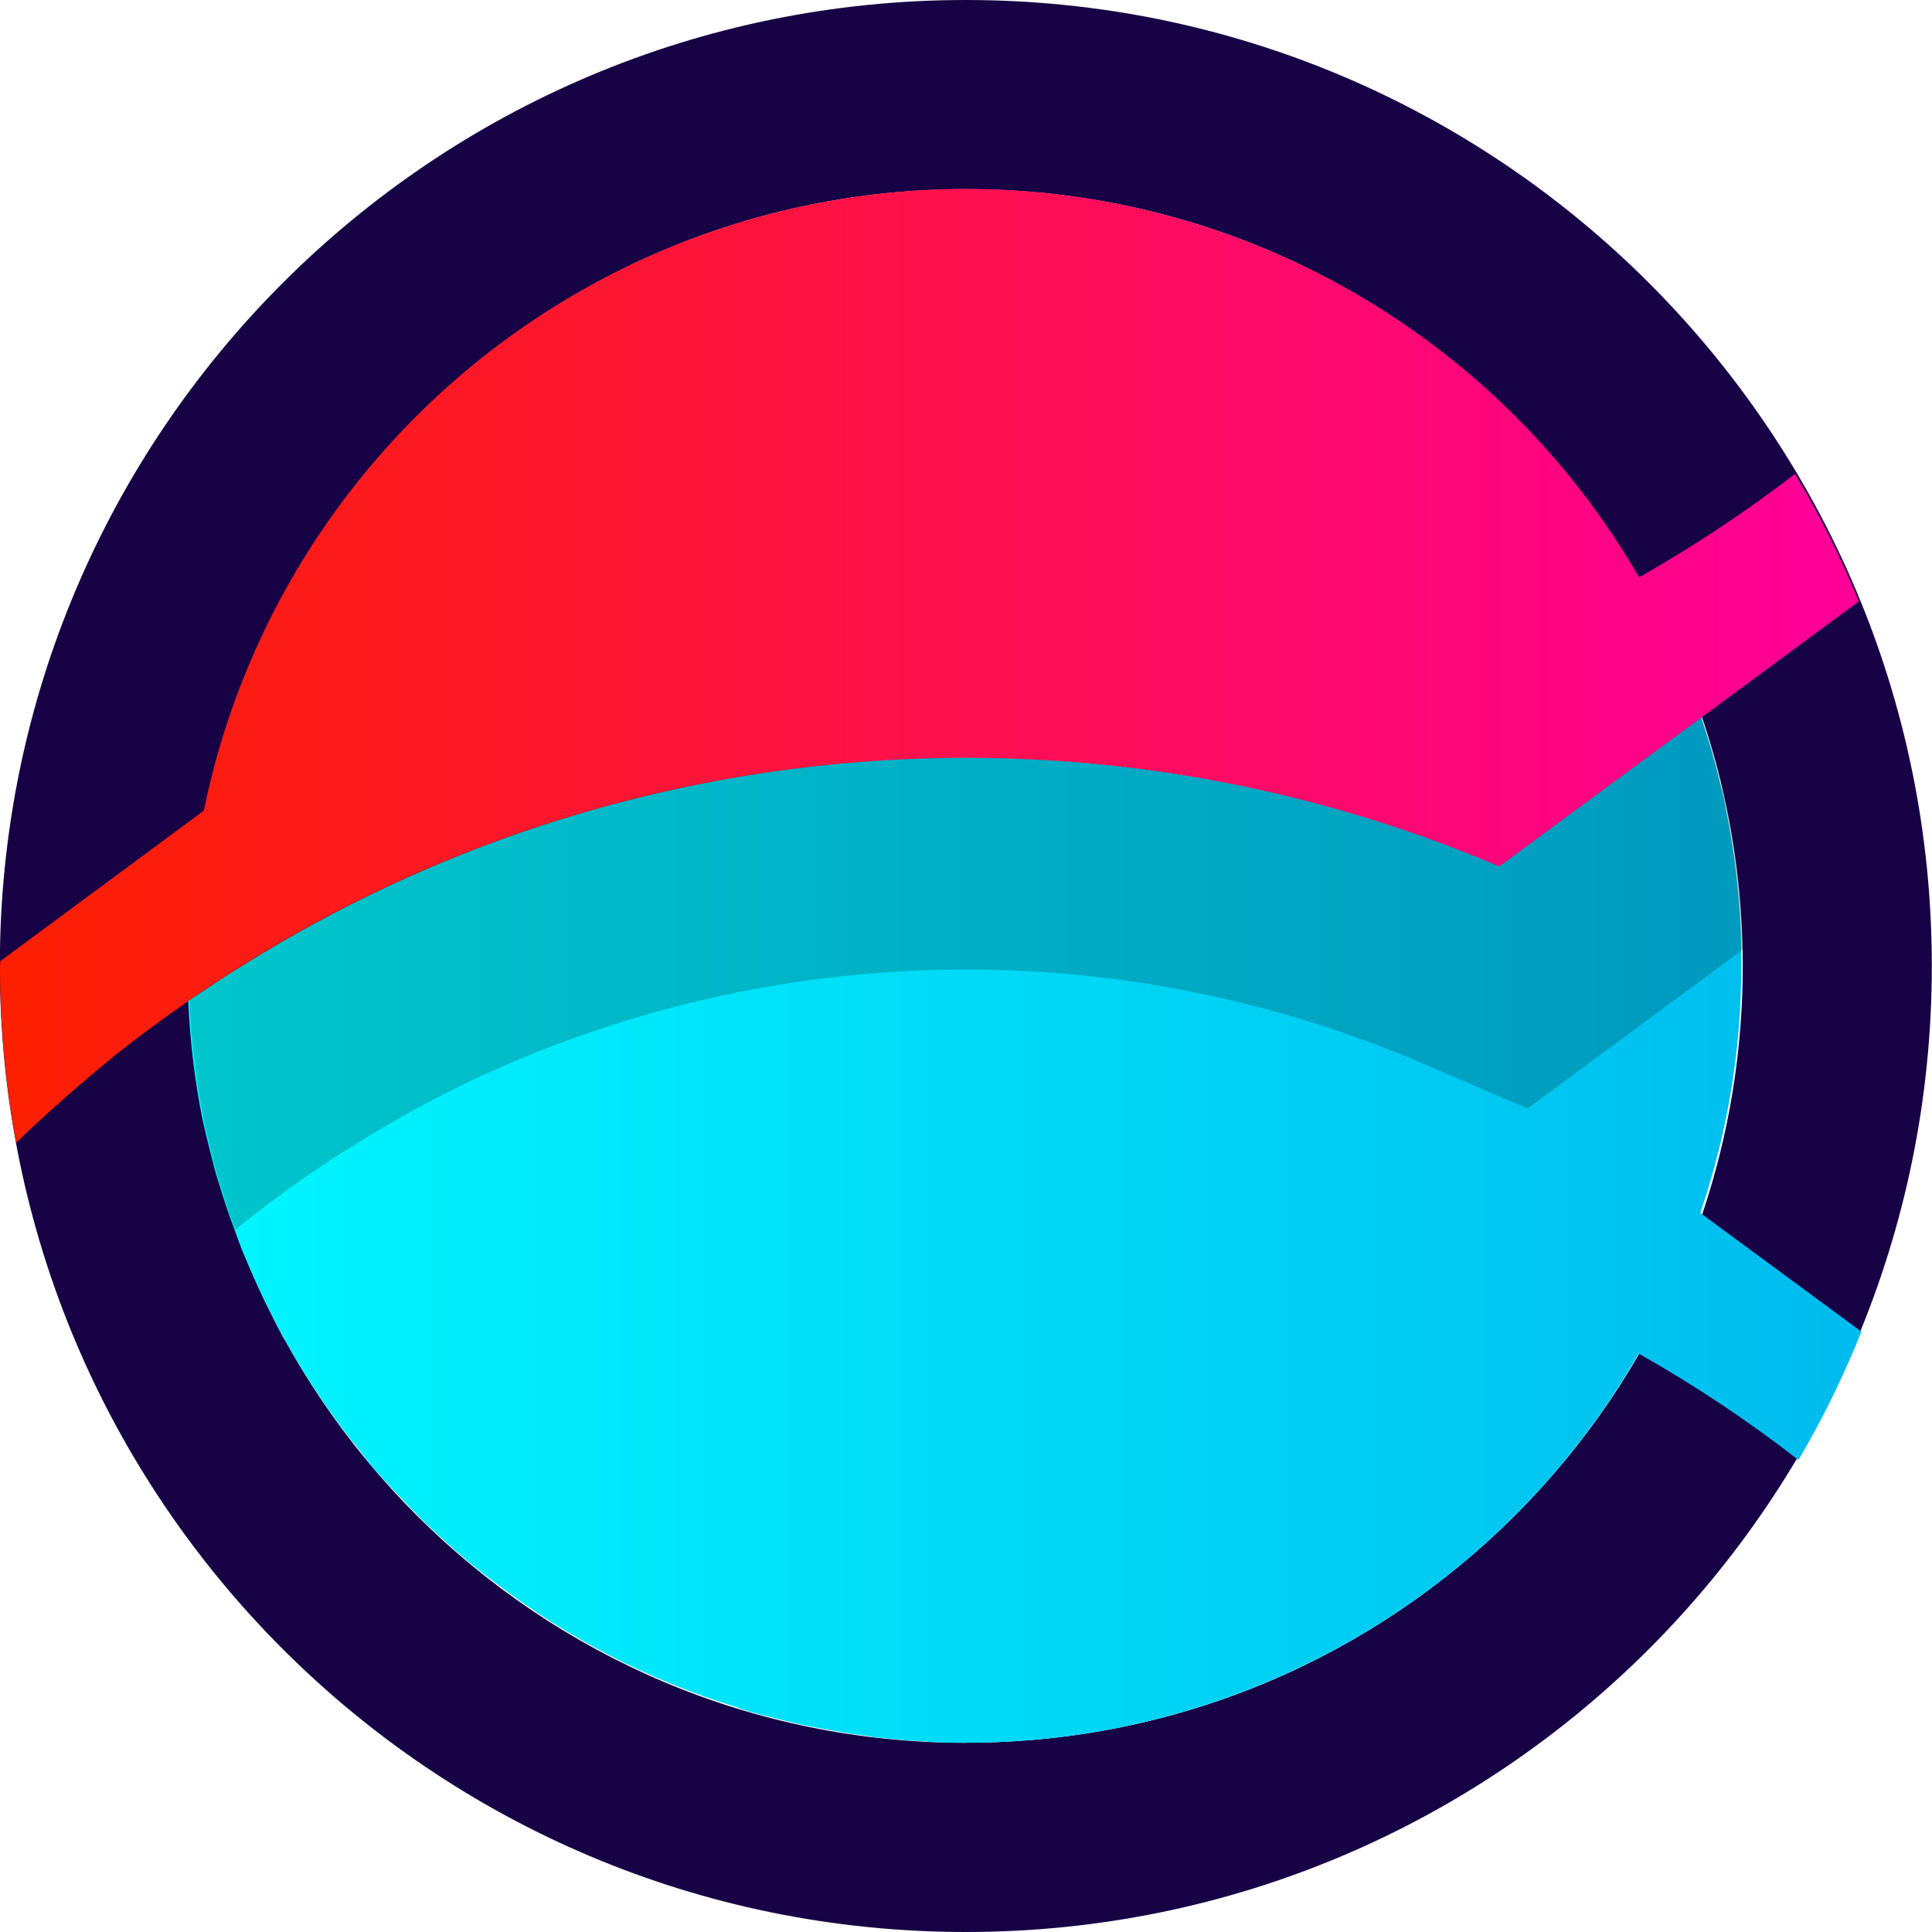
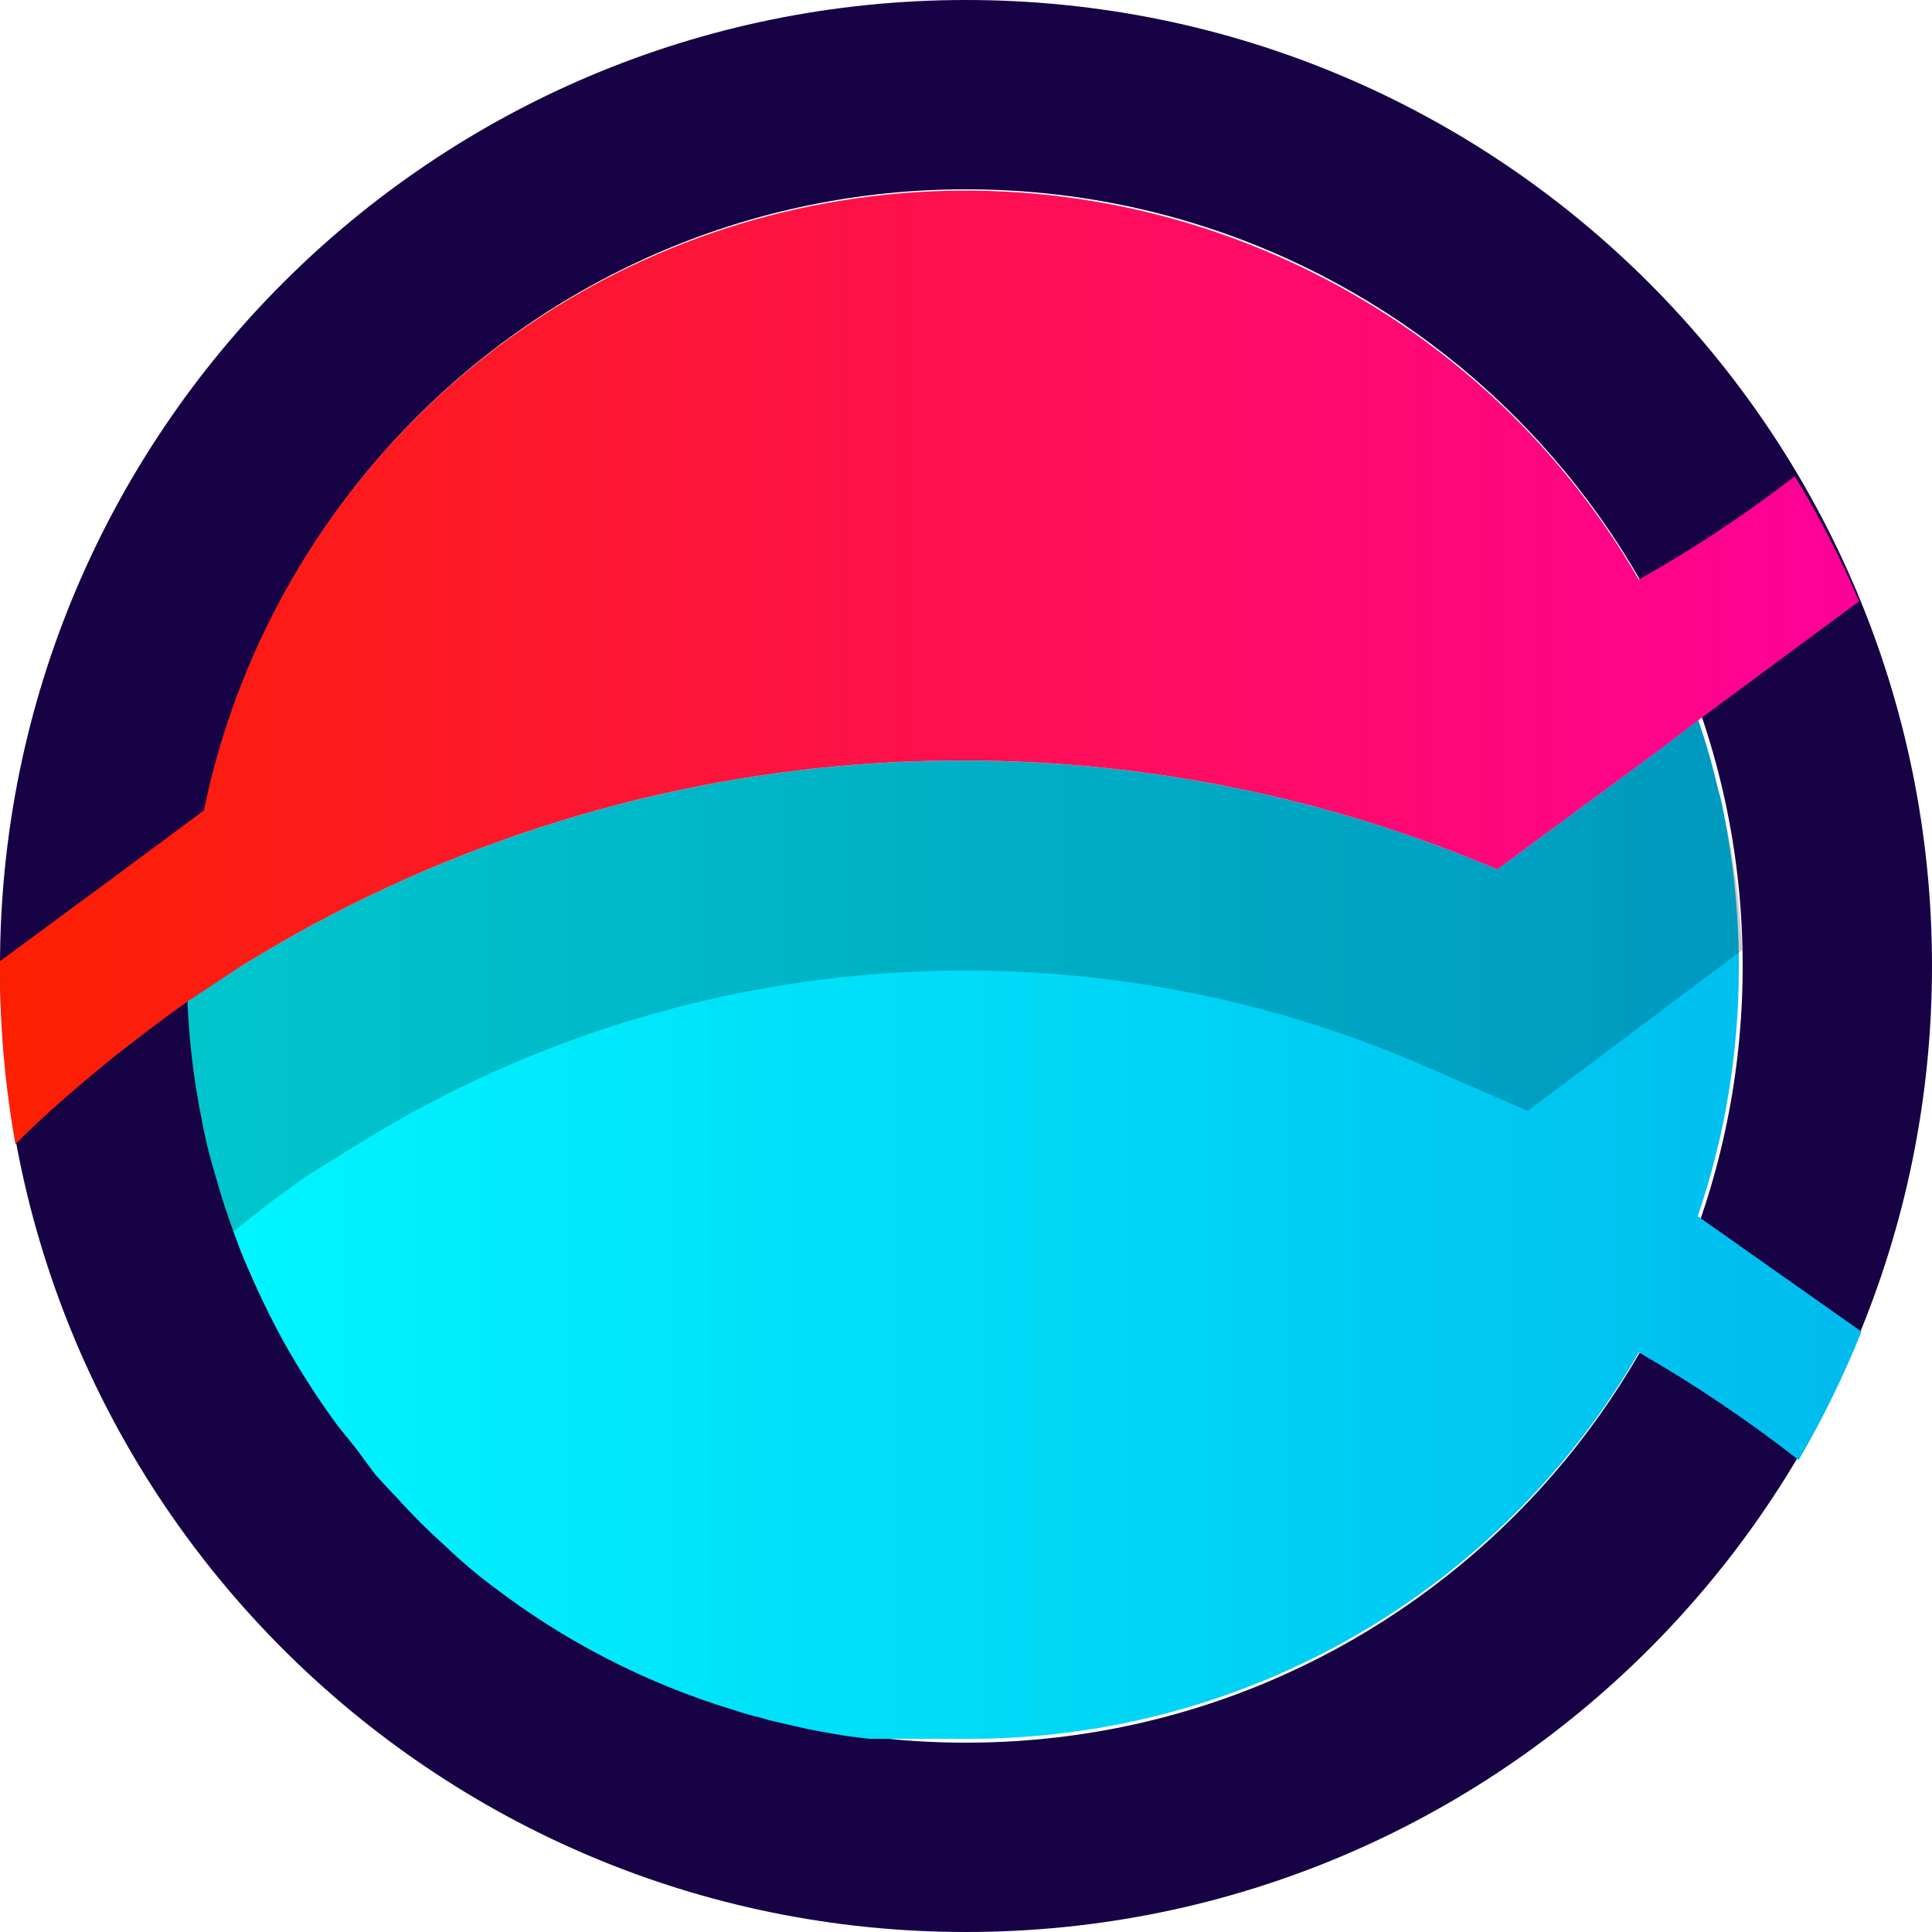
- <svg xmlns="http://www.w3.org/2000/svg" viewBox="0 0 216.71 216.72">
+ <svg xmlns="http://www.w3.org/2000/svg" viewBox="0 0 40 40">
  <defs>
    <style>.cls-1{fill:#170245;}.cls-2{fill:url(#linear-gradient);}.cls-3{fill:url(#linear-gradient-2);}.cls-4{fill:url(#linear-gradient-3);}.cls-5{opacity:0.2;}</style>
-     <linearGradient id="linear-gradient" x1="27.59" x2="31.85" y1="145.7" y2="145.7" gradientUnits="userSpaceOnUse">
+     <linearGradient id="linear-gradient" x1="5.09" y1="26.89" x2="5.88" y2="26.89" gradientUnits="userSpaceOnUse">
      <stop offset="0" stop-color="#4f4f4f" />
      <stop offset="1" stop-color="#757575" />
    </linearGradient>
-     <linearGradient id="linear-gradient-2" x1="21.24" x2="208.8" y1="138" y2="138" gradientUnits="userSpaceOnUse">
+     <linearGradient id="linear-gradient-2" x1="3.92" y1="25.47" x2="38.54" y2="25.47" gradientUnits="userSpaceOnUse">
      <stop offset="0" stop-color="#00f7ff" />
      <stop offset="1" stop-color="#0be" />
    </linearGradient>
-     <linearGradient id="linear-gradient-3" x2="208.51" y1="74.74" y2="74.74" gradientUnits="userSpaceOnUse">
+     <linearGradient id="linear-gradient-3" y1="13.8" x2="38.49" y2="13.8" gradientUnits="userSpaceOnUse">
      <stop offset="0" stop-color="#fc2000" />
      <stop offset="1" stop-color="#f09" />
    </linearGradient>
  </defs>
  <g id="Layer_2" data-name="Layer 2">
    <g id="Layer_2-2" data-name="Layer 2">
-       <path d="M108.36 0A108.36 108.36 0 1 0 216.7 108.36 108.35 108.35 0 0 0 108.37 0zm0 195.5a87.14 87.14 0 1 1 87.13-87.14 87.13 87.13 0 0 1-87.2 87.13z" class="cls-1" />
-       <path d="M31.85 150.18a77.32 77.32 0 0 1-4.26-9 98.16 98.16 0 0 0 4.2 9z" class="cls-2" />
-       <path d="M208.8 149.37a104 104 0 0 1-7.06 14.4 146.85 146.85 0 0 0-17.92-11.93 87 87 0 0 1-75.5 43.65c-1.34 0-2.62 0-3.94-.1-1-.1-2-.1-3.1-.2l-3-.3c-.18 0-.37 0-.56-.1l-2.27-.3c-2.14-.4-4.22-.7-6.3-1.2l-3.66-.9c-1-.3-2-.5-2.9-.9a85.3 85.3 0 0 1-26.9-13.85 64.2 64.2 0 0 1-5.6-4.6c-1.9-1.66-3.6-3.37-5.3-5.2-.8-.8-1.6-1.7-2.4-2.57s-1.6-1.96-2.4-3c-.7-.83-1.3-1.63-1.9-2.44a88.48 88.48 0 0 1-6.3-9.8 98.16 98.16 0 0 1-4.3-9c-.47-1-.8-2.1-1.2-3.13-.6-1.65-1.2-3.35-1.7-5.06-.4-1.2-.7-2.4-1-3.6s-.6-2.46-.88-3.7a86.53 86.53 0 0 1-1.6-13.4c2-1.34 4-2.67 6-3.95a153.38 153.38 0 0 1 141-11.05l17.1-12.6 5.6-4.12c.84 2.56 1.6 5.12 2.22 7.77a20.14 20.14 0 0 1 .55 2.48 86.9 86.9 0 0 1 1.75 15.8v1.76a85.77 85.77 0 0 1-4.6 27.83z" class="cls-3" />
-       <path d="M208.5 67.47l-17.62 13-5.6 4.12-17.1 12.6a152.93 152.93 0 0 0-140.92 11.1c-2 1.2-4 2.6-6 3.9-2.85 2-5.6 4-8.25 6.1-3.8 3.13-7.6 6.4-11.2 9.9A111.18 111.18 0 0 1 0 108.8a6.7 6.7 0 0 1 .05-1L13 98.23l9.86-7.3a87.25 87.25 0 0 1 161-26.17 149.4 149.4 0 0 0 17.5-11.6 102.54 102.54 0 0 1 7.15 14.3z" class="cls-4" />
-       <path d="M195.43 106.57l-24.08 17.78L158.9 119a129.8 129.8 0 0 0-101.07 0 125.62 125.62 0 0 0-18.06 9.43c-1.7 1-3.4 2.18-5.17 3.36-2.46 1.7-4.7 3.4-6.78 5-.47.4-.94.7-1.42 1.2-.6-1.7-1.18-3.4-1.7-5.1-.38-1.2-.72-2.4-1-3.68s-.62-2.47-.85-3.7a86.53 86.53 0 0 1-1.6-13.4c2-1.35 4-2.68 6-3.96a153.38 153.38 0 0 1 140.93-11l17.1-12.6 5.6-4.13c.85 2.55 1.6 5.1 2.23 7.76a20.14 20.14 0 0 1 .6 2.47 86.9 86.9 0 0 1 1.8 15.9z" class="cls-5" />
+       <path class="cls-1" d="M20,0A20,20,0,1,0,40,20,20,20,0,0,0,20,0Zm0,36.08A16.08,16.08,0,1,1,36.08,20,16.08,16.08,0,0,1,20,36.08Z" />
+       <path class="cls-2" d="M5.88,27.72a14.67,14.67,0,0,1-.79-1.65C5.33,26.63,5.59,27.19,5.88,27.72Z" />
+       <path class="cls-3" d="M38.54,27.57a20.47,20.47,0,0,1-1.3,2.66A28,28,0,0,0,33.93,28a16,16,0,0,1-13.94,8h-.72l-.57,0L18.14,36,18,36l-.42-.05c-.39-.06-.78-.13-1.16-.22s-.46-.1-.68-.17a5.26,5.26,0,0,1-.53-.15,15.7,15.7,0,0,1-5-2.56,10.32,10.32,0,0,1-1-.85,12.67,12.67,0,0,1-1-1c-.15-.15-.29-.31-.44-.47L7.38,30,7,29.53a16.35,16.35,0,0,1-1.16-1.81c-.29-.53-.55-1.09-.79-1.65-.08-.2-.15-.39-.22-.58s-.22-.62-.31-.94-.13-.44-.19-.67-.11-.46-.15-.68a15.56,15.56,0,0,1-.3-2.48L5,20a28.32,28.32,0,0,1,26-2l3.16-2.33,1-.76a13.78,13.78,0,0,1,.41,1.43,3.43,3.43,0,0,1,.11.46,16.42,16.42,0,0,1,.32,2.92c0,.11,0,.22,0,.32a15.88,15.88,0,0,1-.85,5.14Z" />
+       <path class="cls-4" d="M38.49,12.45l-3.26,2.41-1,.76L31,18A28.31,28.31,0,0,0,5,20l-1.11.73c-.53.37-1,.74-1.52,1.14C1.68,22.44,1,23,.32,23.69A20.45,20.45,0,0,1,0,20.08a1.09,1.09,0,0,1,0-.18L2.4,18.13l1.82-1.35A16.1,16.1,0,0,1,33.93,12a26.57,26.57,0,0,0,3.23-2.14A20.37,20.37,0,0,1,38.49,12.45Z" />
+       <path class="cls-5" d="M36.07,19.67,31.63,23l-2.3-1a23.82,23.82,0,0,0-22,1.74l-1,.62c-.46.33-.87.63-1.25.94l-.27.22c-.11-.31-.22-.62-.31-.94s-.13-.44-.19-.67-.11-.46-.15-.68a15.56,15.56,0,0,1-.3-2.48L5,20a28.32,28.32,0,0,1,26-2l3.16-2.33,1-.76a13.78,13.78,0,0,1,.41,1.43,3.43,3.43,0,0,1,.11.46A16.42,16.42,0,0,1,36.07,19.67Z" />
    </g>
  </g>
</svg>
